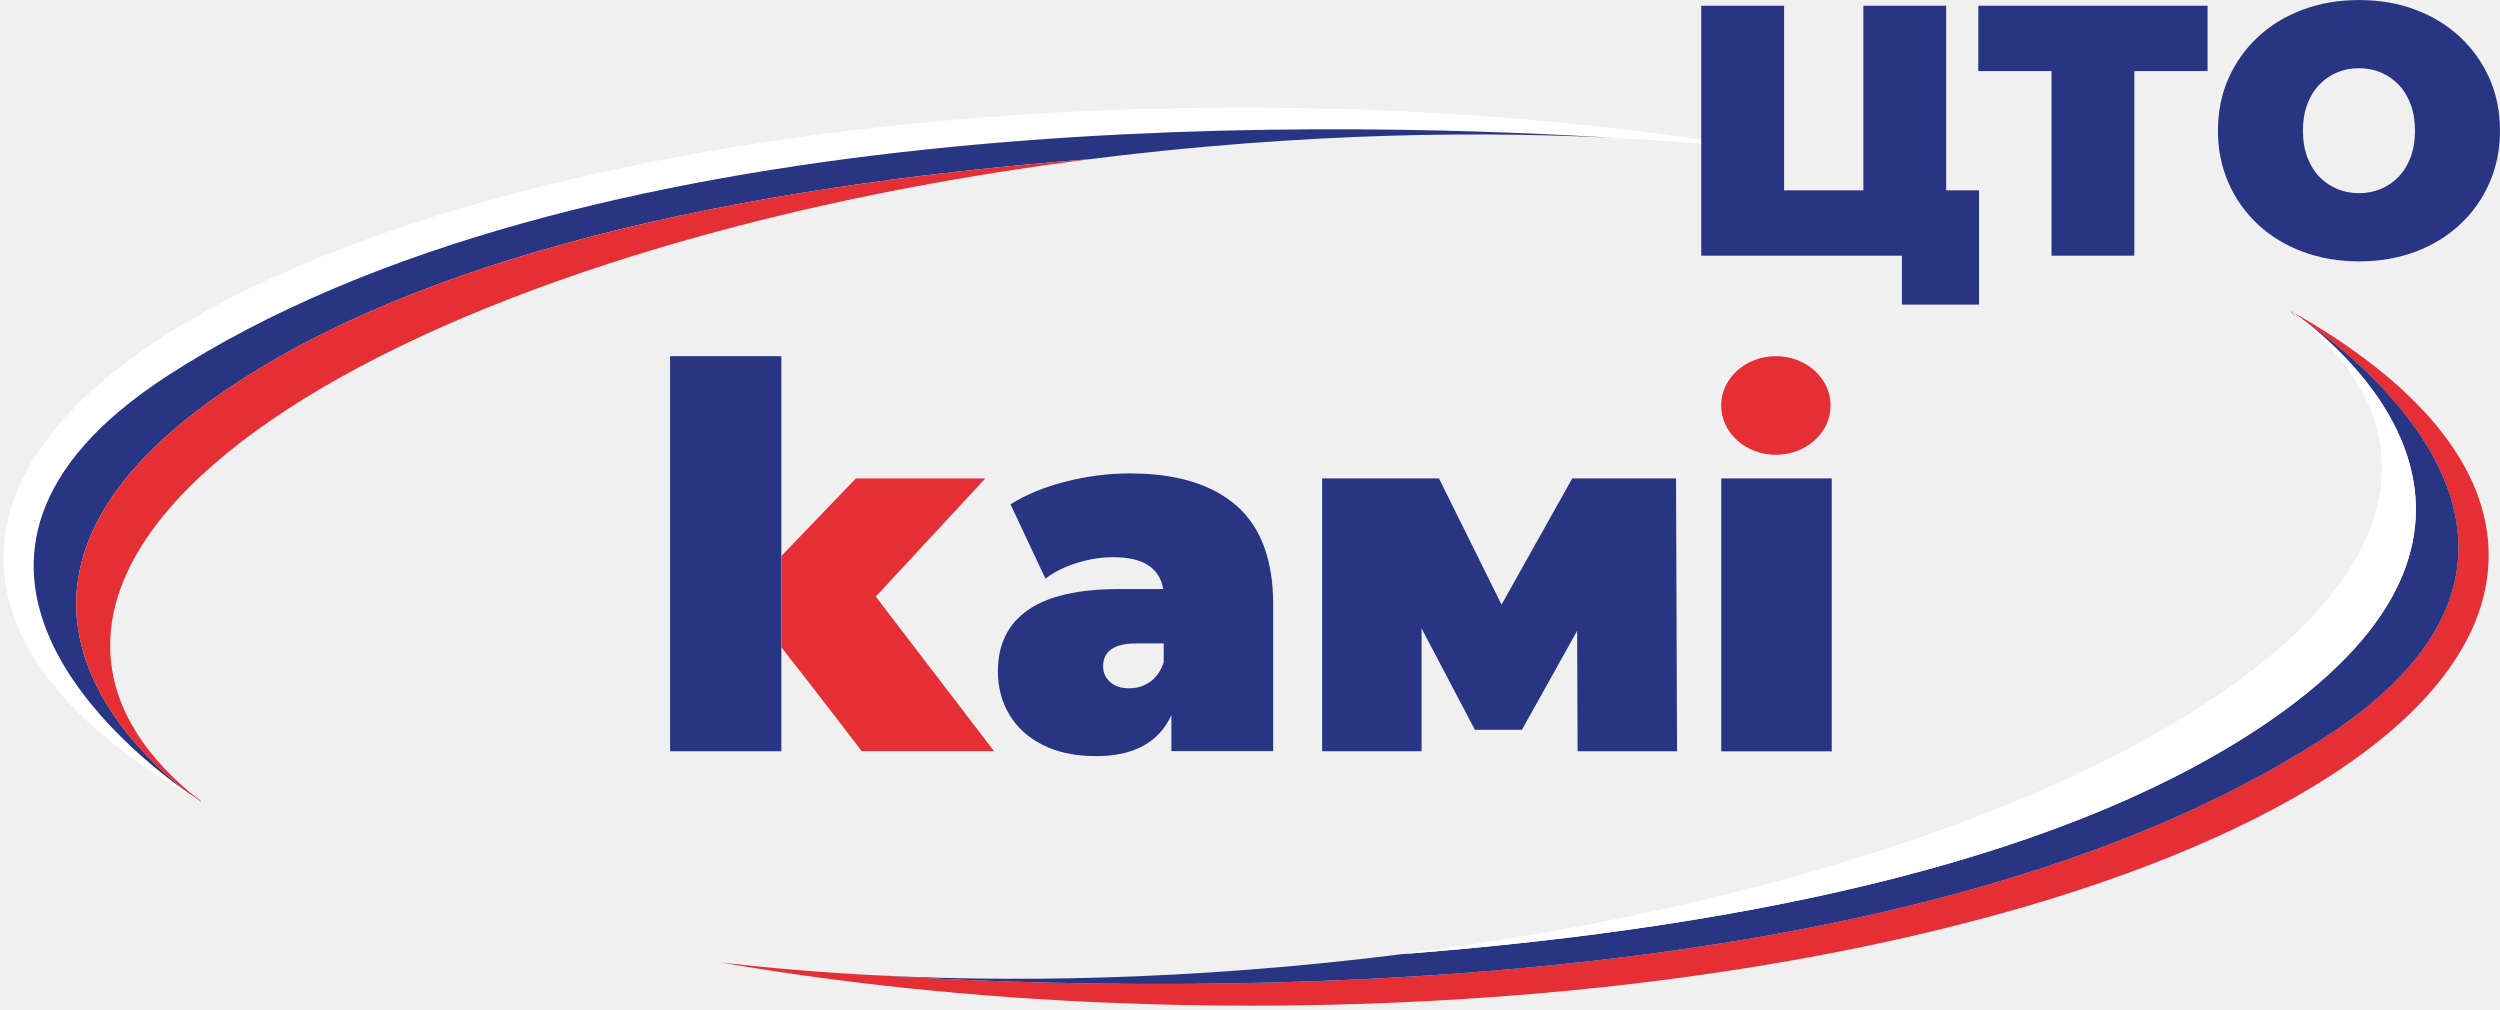
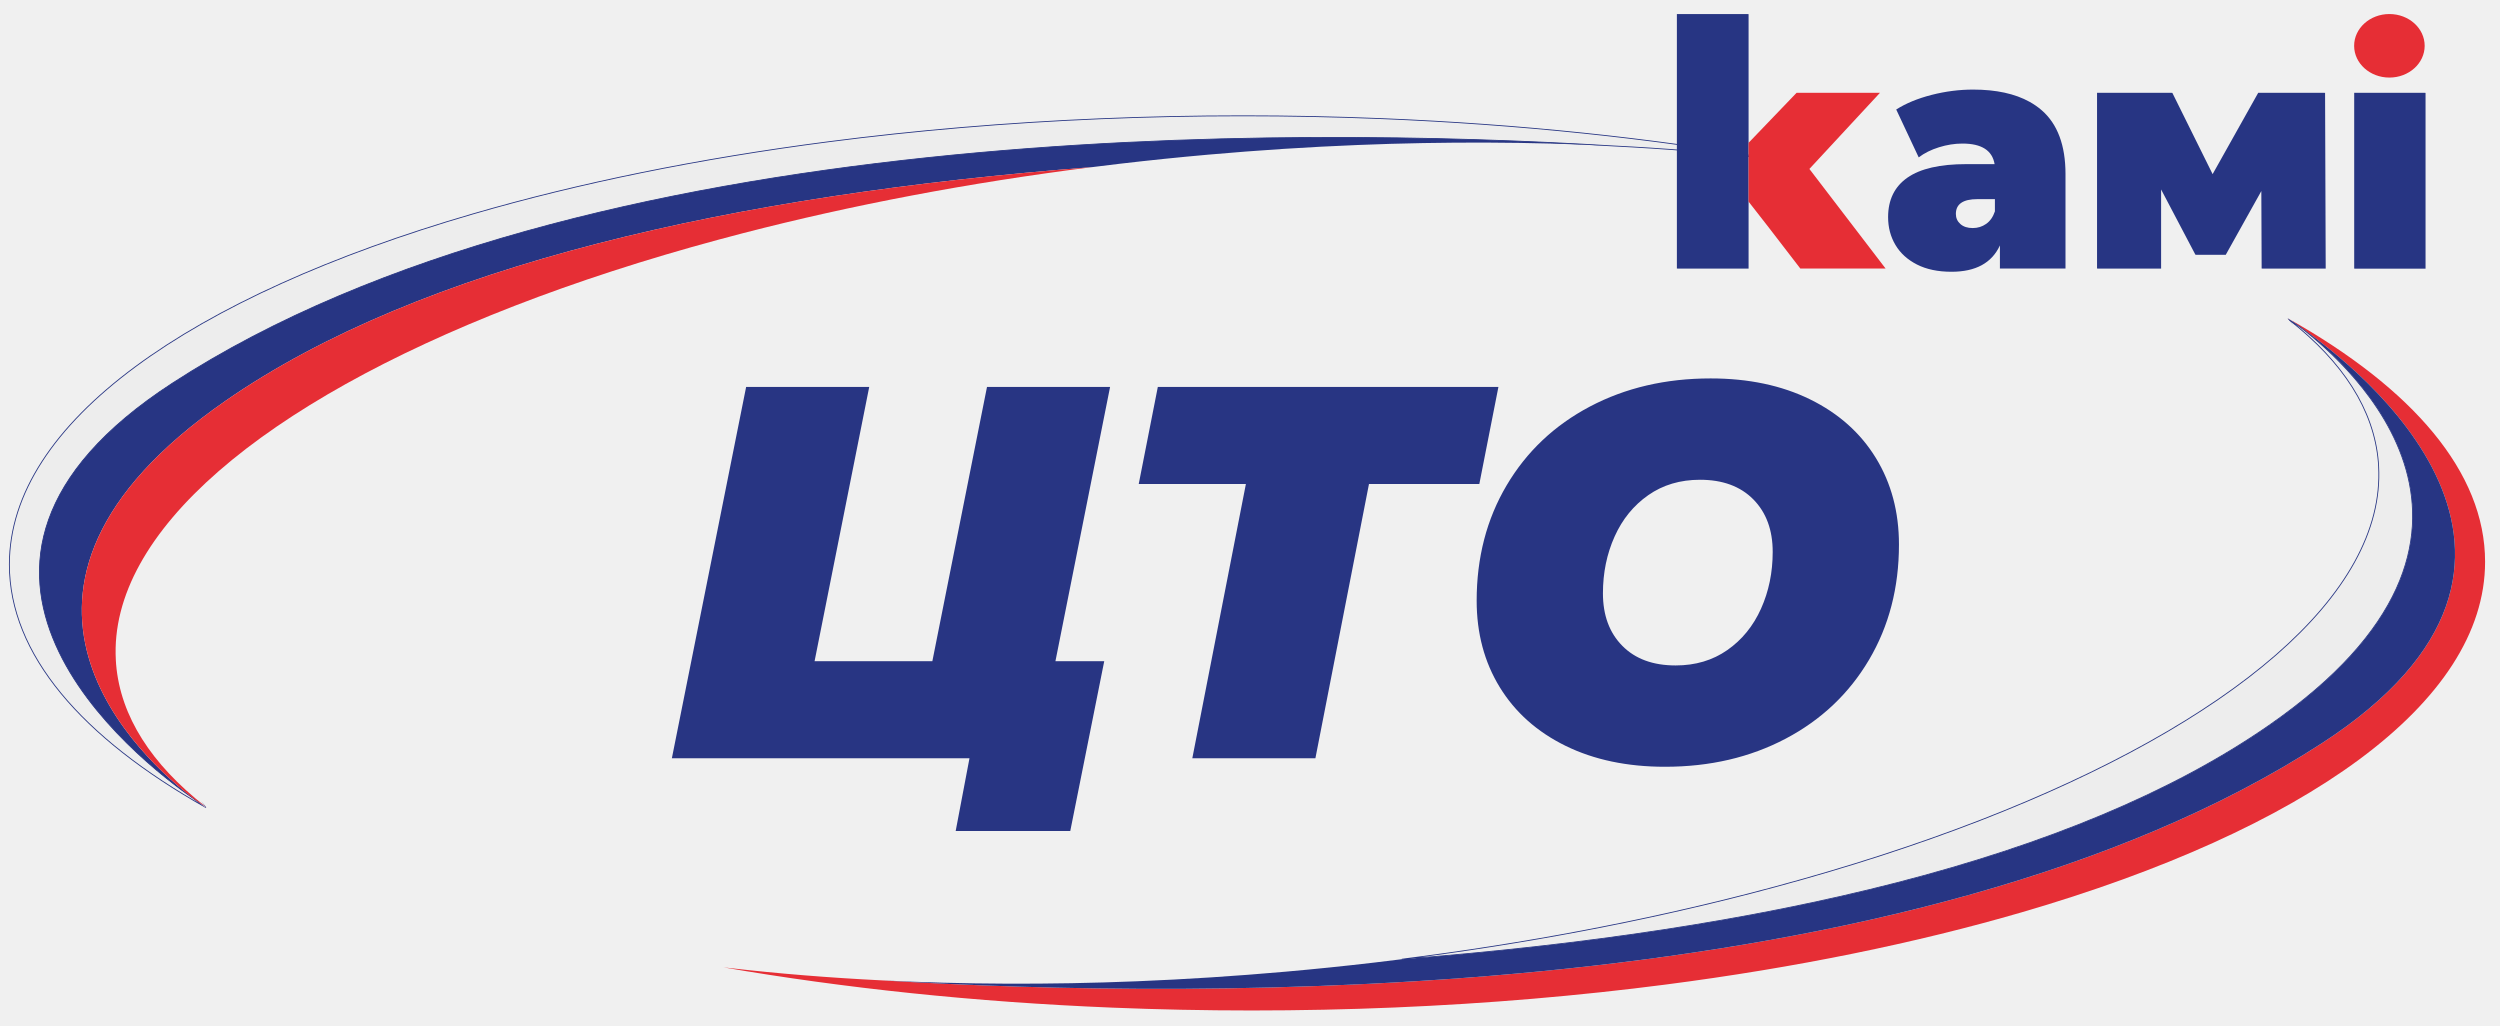
- <svg xmlns="http://www.w3.org/2000/svg" version="1.1" id="Слой_1" x="0" y="0" viewBox="0 0 652.88 263.65" xml:space="preserve">
-   <style>.st0{fill:#273583}.st1{fill:#e62e35}.st2{fill:none}.st3{fill:#fff}.st4{fill:#283583}</style>
-   <path class="st0" d="M478.43 196.21v-71.25h-.12v71.25h.12z" />
-   <path class="st0" d="M478.16 124.94h-28.65v71.25h.27v.03h28.53v-71.25h-.14v-.03zM204.05 196.19V93.06h-.26v-.03h-28.8v103.13h.27v.03zM437.96 196.19l-.26-71.23h-.26v-.03H410.6l-18.47 32.97-16.33-32.94h-.25l-.01-.03h-30.26v71.23h.27v.03h25.7v-32.08l13.91 26.46h.25l.01.02h12.03l14.42-25.83.12 31.4h.27v.03zM322.88 132.03a28.61 28.61 0 00-4.94-3.44c-5.95-3.3-13.58-4.96-22.9-4.96-5.57 0-11.16.72-16.77 2.15-5.61 1.43-10.4 3.41-14.37 5.93l9.11 19.4c2.28-1.74 5.02-3.1 8.23-4.1 3.21-1 6.37-1.5 9.49-1.5 7.76 0 12.11 2.78 13.04 8.33h-11.52c-10.63 0-18.57 1.82-23.8 5.47-5.23 3.65-7.85 8.98-7.85 16.02 0 4.17.99 7.92 2.97 11.26 1.98 3.34 4.89 5.99 8.73 7.94 3.84 1.95 8.5 2.93 13.99 2.93 9.79 0 16.33-3.56 19.62-10.68v9.38h26.58v-38.28c.01-11.63-3.2-20.25-9.61-25.85zm-18.99 40.95c-.76 2.26-1.94 3.95-3.54 5.08s-3.42 1.69-5.44 1.69c-2.11 0-3.78-.54-5-1.63-1.22-1.09-1.83-2.45-1.83-4.1 0-3.99 2.91-5.99 8.73-5.99h7.09v4.95z" />
-   <path class="st1" d="M449.48 105.89c0 7.11 6.4 12.88 14.29 12.88 7.9 0 14.29-5.77 14.29-12.88 0-7.11-6.4-12.88-14.29-12.88-7.89 0-14.29 5.77-14.29 12.88zM212.18 179.46c4.33 5.59 8.62 11.15 12.85 16.7h34.56L228.7 155.8l28.61-30.86h-33.8l-19.46 20.27v23.84c2.71 3.45 5.42 6.92 8.13 10.41z" />
-   <path class="st2" d="M421.2 35.99c21.47 1.31 35.94 2.8 40.2 3.26-12.87-1.47-26.31-2.57-40.2-3.26z" />
-   <path class="st1" d="M52.44 209.43c.03-.03.06-.07.09-.1 0 0-.11-.07-.32-.2.08.11.15.2.23.3z" />
-   <path class="st3" d="M43.71 98.16C150.99 28.53 338.3 30.93 421.2 35.99c13.89.69 27.32 1.79 40.2 3.26.86.09 1.31.15 1.31.15-31.5-5.44-65.81-9.08-101.91-10.56-12-.49-24.2-.74-36.56-.74-12.65 0-25.13.26-37.4.78-24.67 1.03-48.48 3.08-71.14 6.02-34.11 4.42-65.58 10.87-93.32 18.94C48.35 75.39.92 108.54.92 145.72c0 23.48 18.93 45.35 51.52 63.71 0 0-1.14-.74-2.98-2.15-15.32-10.64-79.83-61.05-5.75-109.12z" />
-   <path class="st3" d="M49.46 207.29c1.84 1.4 2.98 2.15 2.98 2.15-.08-.1-.15-.2-.22-.3-.47-.3-1.43-.93-2.76-1.85z" />
-   <path class="st0" d="M52.12 209.01c.14.11.27.22.41.32-.45-.51-.88-1.02-1.32-1.53.3.41.6.81.91 1.21zM57.6 102.8c51.14-35.46 133.11-54 227.28-61.26 2.42-.31 4.85-.6 7.29-.89 7.61-.89 15.3-1.68 23.08-2.37a822.15 822.15 0 0139.09-2.53c23.16-.94 45.55-.82 66.86.24-82.91-5.06-270.21-7.46-377.5 62.17-74.08 48.08-9.56 98.48 5.75 109.13-13.3-10.13-63.59-54.74 8.15-104.49zM462.72 39.4s-.45-.05-1.31-.15c.43.06.87.1 1.31.15z" />
-   <path class="st0" d="M52.21 209.14c.2.13.32.2.32.2-.14-.11-.27-.22-.41-.32.03.03.06.07.09.12z" />
-   <path class="st1" d="M57.6 102.8c-71.74 49.75-21.45 94.36-8.14 104.49 1.33.93 2.29 1.55 2.76 1.85l-.09-.12c-13.89-10.92-22.07-23.41-23.22-37.13-.03-.36-.05-.73-.07-1.09-1.89-33.68 38.92-67.43 104.48-92.86 16.4-6.36 34.35-12.19 53.57-17.38 2.13-.57 4.27-1.14 6.42-1.7 28.22-7.3 59.03-13.2 91.58-17.31C190.71 48.8 108.74 67.34 57.6 102.8z" />
+ <svg xmlns="http://www.w3.org/2000/svg" version="1.1" id="Слой_1" x="0" y="0" viewBox="0 0 2904.89 1191.11" xml:space="preserve">
+   <style>.st0{fill:#283583}.st1{fill:none}.st2{fill:#e62e35}.st3{fill:#ededed;stroke:#273583;stroke-miterlimit:10}.st4{fill:#fff}.st5{fill:#273583}</style>
+   <path class="st0" d="M1226.36 768.29h56.71l-39.45 197.26h-133.16l16.03-84.45H780.67l86.31-431.52H1010l-63.5 318.71h136.85l63.5-318.71h143.02l-63.51 318.71zM1718.91 562.39h-128.22l-62.26 318.71h-143.02l62.26-318.71h-124.52l22.19-112.81h395.76l-22.19 112.81zM1819.08 866.61c-33.08-16.23-58.56-38.93-76.44-68.12-17.87-29.17-26.82-62.67-26.82-100.48 0-50.13 11.61-94.83 34.83-134.08 23.21-39.24 55.48-69.76 96.78-91.55 41.3-21.78 88.04-32.67 140.24-32.67 43.97 0 82.5 8.12 115.58 24.35 33.08 16.24 58.56 38.94 76.44 68.12 17.87 29.19 26.82 62.68 26.82 100.48 0 50.14-11.62 94.84-34.83 134.08-23.22 39.25-55.48 69.76-96.78 91.54-41.3 21.79-88.06 32.67-140.24 32.67-43.97.01-82.5-8.11-115.58-24.34zm188.02-111.27c17.05-11.91 30.1-27.94 39.14-48.08 9.03-20.13 13.56-42.12 13.56-65.96 0-25.48-7.51-45.82-22.5-61.03-15.01-15.2-35.66-22.81-61.96-22.81-23.02 0-43.05 5.96-60.1 17.88-17.06 11.92-30.11 27.95-39.14 48.08-9.05 20.14-13.56 42.13-13.56 65.96 0 25.49 7.49 45.83 22.5 61.03 15 15.21 35.65 22.81 61.96 22.81 23.01 0 43.04-5.95 60.1-17.88z" />
+   <path class="st1" d="M1873.81 169.54c95.15 5.81 159.29 12.41 178.2 14.47-57.08-6.56-116.62-11.41-178.2-14.47z" />
+   <path class="st2" d="M239.24 938.33c.13-.15.27-.29.4-.43 0 0-.49-.31-1.4-.88.34.44.66.87 1 1.31z" />
+   <path class="st3" d="M200.54 445.1c475.55-308.61 1305.79-298 1673.27-275.56 61.58 3.07 121.12 7.92 178.2 14.47 3.83.42 5.83.65 5.83.65-139.64-24.11-291.7-40.25-451.73-46.8a3958.37 3958.37 0 00-162.04-3.3c-56.08 0-111.4 1.17-165.8 3.45-109.33 4.58-214.9 13.65-315.32 26.67-151.2 19.6-290.71 48.16-413.64 83.95-328.2 95.54-538.42 242.48-538.42 407.29 0 104.09 83.9 201.04 228.35 282.42 0 0-5.04-3.29-13.21-9.51-67.88-47.2-353.86-270.63-25.49-483.73z" />
+   <path class="st4" d="M226.03 928.82c8.17 6.22 13.21 9.51 13.21 9.51-.34-.44-.66-.88-.99-1.32-2.06-1.31-6.31-4.08-12.22-8.19z" />
+   <path class="st5" d="M237.83 936.47c.6.48 1.2.96 1.81 1.43a851.19 851.19 0 01-5.84-6.78c1.33 1.78 2.68 3.56 4.03 5.35zM262.12 465.68c226.67-157.19 590.01-239.37 1007.45-271.55 10.74-1.35 21.51-2.68 32.33-3.94 33.72-3.95 67.83-7.46 102.29-10.51 58.62-5.19 116.46-8.9 173.26-11.19 102.64-4.15 201.88-3.64 296.35 1.06C1506.33 147.1 676.09 136.49 200.54 445.1c-328.36 213.1-42.38 436.53 25.49 483.72-58.98-44.88-281.88-242.63 36.09-463.14zM2057.84 184.66s-2-.23-5.83-.65c1.94.22 3.9.42 5.83.65z" />
+   <path class="st5" d="M238.25 937.02c.9.58 1.4.88 1.4.88-.61-.47-1.2-.95-1.81-1.43.13.18.27.36.41.55z" />
+   <path class="st2" d="M262.12 465.68c-317.98 220.52-95.07 418.27-36.09 463.14 5.91 4.11 10.17 6.88 12.22 8.2-.14-.18-.27-.37-.41-.55C176.25 888.06 140 832.7 134.91 771.89c-.13-1.62-.22-3.23-.31-4.84-8.39-149.3 172.51-298.88 463.11-411.59 72.69-28.19 152.27-54.05 237.44-77.05 9.43-2.55 18.91-5.07 28.48-7.54 125.1-32.36 261.67-58.53 405.95-76.74-417.45 32.18-780.79 114.36-1007.46 271.55z" />
  <g>
-     <path class="st2" d="M229.62 254.74c-21.47-1.31-35.94-2.8-40.2-3.26 12.88 1.47 26.31 2.57 40.2 3.26z" />
-     <path class="st1" d="M598.39 81.3c-.03.03-.06.07-.09.1 0 0 .11.07.32.2-.08-.11-.16-.2-.23-.3z" />
-     <path class="st1" d="M607.12 192.57c-107.29 69.62-294.59 67.23-377.5 62.17-13.89-.69-27.32-1.79-40.2-3.26-.86-.09-1.31-.15-1.31-.15 31.5 5.44 65.81 9.08 101.91 10.56 12 .49 24.2.74 36.56.74 12.65 0 25.13-.26 37.4-.78 24.67-1.03 48.48-3.08 71.14-6.02 34.11-4.42 65.58-10.87 93.32-18.94 74.04-21.55 121.47-54.7 121.47-91.88 0-23.48-18.93-45.35-51.52-63.71 0 0 1.14.74 2.98 2.15 15.31 10.64 79.83 61.05 5.75 109.12z" />
-     <path class="st3" d="M601.37 83.44c-1.84-1.4-2.98-2.15-2.98-2.15.08.1.15.2.22.3.47.3 1.42.92 2.76 1.85z" />
-     <path class="st0" d="M598.71 81.72c-.14-.11-.27-.22-.41-.32.45.51.88 1.02 1.32 1.53-.3-.41-.61-.81-.91-1.21zM593.23 187.93c-51.14 35.46-133.11 54-227.28 61.26-2.42.31-4.85.6-7.29.89-7.61.89-15.3 1.68-23.08 2.37a822.15 822.15 0 01-39.09 2.53c-23.16.94-45.54.82-66.86-.24 82.91 5.06 270.21 7.46 377.5-62.17 74.08-48.07 9.56-98.48-5.75-109.13 13.29 10.13 63.58 54.74-8.15 104.49zM188.11 251.33s.45.05 1.31.15c-.43-.06-.88-.1-1.31-.15z" />
-     <path class="st0" d="M598.61 81.59c-.2-.13-.32-.2-.32-.2.14.11.27.22.41.32-.03-.03-.06-.08-.09-.12z" />
-     <path class="st3" d="M601.37 83.44c-1.33-.93-2.29-1.55-2.76-1.85l.09.12c13.89 10.92 22.07 23.41 23.22 37.13.03.36.05.73.07 1.09 1.89 33.68-38.92 67.43-104.48 92.86-16.4 6.36-34.35 12.19-53.57 17.38-2.13.57-4.27 1.14-6.42 1.7-28.22 7.3-59.03 13.2-91.58 17.31 94.18-7.26 176.15-25.8 227.28-61.26 71.74-49.74 21.45-94.35 8.15-104.48z" />
+     <path class="st1" d="M1024.63 1139.15c-95.15-5.81-159.29-12.41-178.2-14.47 57.09 6.55 116.63 11.4 178.2 14.47z" />
+     <path class="st2" d="M2659.2 370.36l-.4.43s.49.3 1.4.88c-.34-.44-.66-.87-1-1.31z" />
+     <path class="st2" d="M2697.91 863.59c-475.55 308.61-1305.79 298-1673.27 275.56-61.58-3.07-121.12-7.92-178.2-14.47-3.83-.42-5.83-.65-5.83-.65 139.64 24.11 291.7 40.25 451.73 46.8 53.19 2.18 107.25 3.3 162.04 3.3 56.08 0 111.4-1.17 165.8-3.45 109.33-4.58 214.9-13.65 315.32-26.67 151.2-19.6 290.71-48.16 413.64-83.95 328.2-95.54 538.42-242.48 538.42-407.28 0-104.09-83.9-201.04-228.35-282.42 0 0 5.04 3.29 13.21 9.51 67.87 47.19 353.85 270.62 25.49 483.72z" />
+     <path class="st4" d="M2672.41 379.87c-8.17-6.22-13.21-9.51-13.21-9.51.34.44.66.88.99 1.32 2.06 1.3 6.31 4.08 12.22 8.19z" />
+     <path class="st5" d="M2660.61 372.22c-.61-.48-1.2-.96-1.81-1.43 1.98 2.27 3.91 4.52 5.84 6.78-1.32-1.78-2.67-3.56-4.03-5.35zM2636.32 843.01c-226.67 157.19-590.01 239.37-1007.45 271.55-10.74 1.35-21.51 2.68-32.33 3.94a3630.23 3630.23 0 01-102.29 10.51c-58.62 5.19-116.46 8.9-173.26 11.19-102.64 4.15-201.88 3.64-296.35-1.06 367.49 22.44 1197.73 33.05 1673.27-275.56 328.36-213.1 42.38-436.53-25.49-483.72 58.97 44.88 281.88 242.64-36.1 463.15zM840.61 1124.03s2 .23 5.83.65c-1.94-.22-3.91-.43-5.83-.65z" />
+     <path class="st5" d="M2660.2 371.67c-.9-.58-1.4-.88-1.4-.88.61.47 1.2.95 1.81 1.43-.14-.18-.27-.36-.41-.55z" />
+     <path class="st3" d="M2672.41 379.87c-5.91-4.11-10.16-6.88-12.22-8.2.14.18.27.37.41.55 61.59 48.41 97.84 103.77 102.93 164.58.13 1.62.22 3.23.31 4.84 8.39 149.3-172.51 298.88-463.11 411.59-72.69 28.19-152.27 54.05-237.44 77.05-9.43 2.55-18.91 5.07-28.48 7.54-125.1 32.36-261.67 58.53-405.95 76.74 417.44-32.18 780.78-114.36 1007.45-271.55 317.99-220.51 95.08-418.27 36.1-463.14z" />
  </g>
  <g>
-     <path class="st4" d="M516.83 49.7v29.84h-20.14V66.76h-52.41V1.49h21.64V49.7h20.7V1.49h21.63V49.7zM576.51 1.49v17.07h-19.12v48.2h-21.63v-48.2h-19.12V1.49zM616.14 68.26c-5.35 0-10.27-.84-14.78-2.52-4.51-1.68-8.41-4.06-11.7-7.13a32.85 32.85 0 01-7.69-10.86c-1.83-4.16-2.75-8.7-2.75-13.61 0-4.97.92-9.53 2.75-13.66 1.83-4.13 4.4-7.74 7.69-10.82s7.2-5.46 11.7-7.13c4.51-1.68 9.4-2.52 14.69-2.52 5.35 0 10.26.84 14.73 2.52 4.48 1.68 8.36 4.06 11.66 7.13 3.29 3.08 5.86 6.68 7.69 10.82 1.83 4.13 2.75 8.69 2.75 13.66 0 4.91-.92 9.45-2.75 13.61-1.83 4.17-4.4 7.79-7.69 10.86-3.29 3.08-7.18 5.46-11.66 7.13-4.48 1.68-9.36 2.52-14.64 2.52zm-.1-17.81c2.05 0 3.96-.37 5.74-1.12 1.77-.75 3.32-1.82 4.66-3.22 1.34-1.4 2.38-3.11 3.12-5.13.75-2.02 1.12-4.3 1.12-6.85s-.37-4.83-1.12-6.85c-.75-2.02-1.79-3.73-3.12-5.13-1.34-1.4-2.89-2.47-4.66-3.22s-3.68-1.12-5.74-1.12c-2.05 0-3.96.37-5.73 1.12-1.77.75-3.33 1.82-4.66 3.22-1.34 1.4-2.38 3.11-3.12 5.13-.75 2.02-1.12 4.31-1.12 6.85s.37 4.83 1.12 6.85c.75 2.02 1.79 3.73 3.12 5.13 1.34 1.4 2.89 2.47 4.66 3.22 1.77.74 3.68 1.12 5.73 1.12z" />
+     <path class="st5" d="M2818.38 312.18V107.93h-.36v204.26h.36zM2817.62 107.85h-82.15V312.1h.76v.07h81.79V107.91h-.41v-.06zM2031.78 312.11V16.44h-.76v-.08h-82.56v295.68h.76v.07zM2702.36 312.11l-.73-204.21h-.76v-.07h-76.93l-52.97 94.51-46.8-94.44h-.73l-.03-.07h-86.74v204.2h.76v.08h73.68v-91.96l39.88 75.84h.72l.04.07h34.48l41.34-74.06.36 90.03h.76v.08zM2372.44 128.17c-4.27-3.73-9.01-7.01-14.17-9.87-17.05-9.46-38.93-14.21-65.67-14.21-15.97 0-32 2.05-48.09 6.16-16.09 4.11-29.82 9.77-41.19 16.99l26.13 55.63c6.53-4.98 14.39-8.9 23.59-11.76 9.19-2.86 18.26-4.29 27.22-4.29 22.26 0 34.72 7.97 37.38 23.89h-33.02c-30.49 0-53.23 5.23-68.23 15.68-15.01 10.45-22.5 25.76-22.5 45.92 0 11.95 2.84 22.72 8.53 32.29 5.68 9.59 14.03 17.18 25.04 22.78 11.01 5.6 24.37 8.4 40.1 8.4 28.06 0 46.82-10.2 56.25-30.61v26.88H2400.02V202.28c0-33.35-9.19-58.05-27.58-74.11zM2318 245.58c-2.18 6.48-5.56 11.33-10.16 14.56-4.6 3.24-9.8 4.85-15.61 4.85-6.05 0-10.83-1.55-14.34-4.67-3.51-3.11-5.26-7.03-5.26-11.76 0-11.45 8.34-17.17 25.04-17.17H2318v14.19z" />
+     <path class="st2" d="M2735.4 53.23c0 20.39 18.35 36.91 40.98 36.91 22.63 0 40.98-16.53 40.98-36.91 0-20.39-18.34-36.92-40.98-36.92-22.63.01-40.98 16.53-40.98 36.92zM2055.07 264.15c12.42 16.01 24.7 31.98 36.84 47.89h99.07l-88.55-115.73 82.01-88.48h-96.89l-55.78 58.11v68.35c7.76 9.9 15.53 19.85 23.3 29.86z" />
  </g>
</svg>
